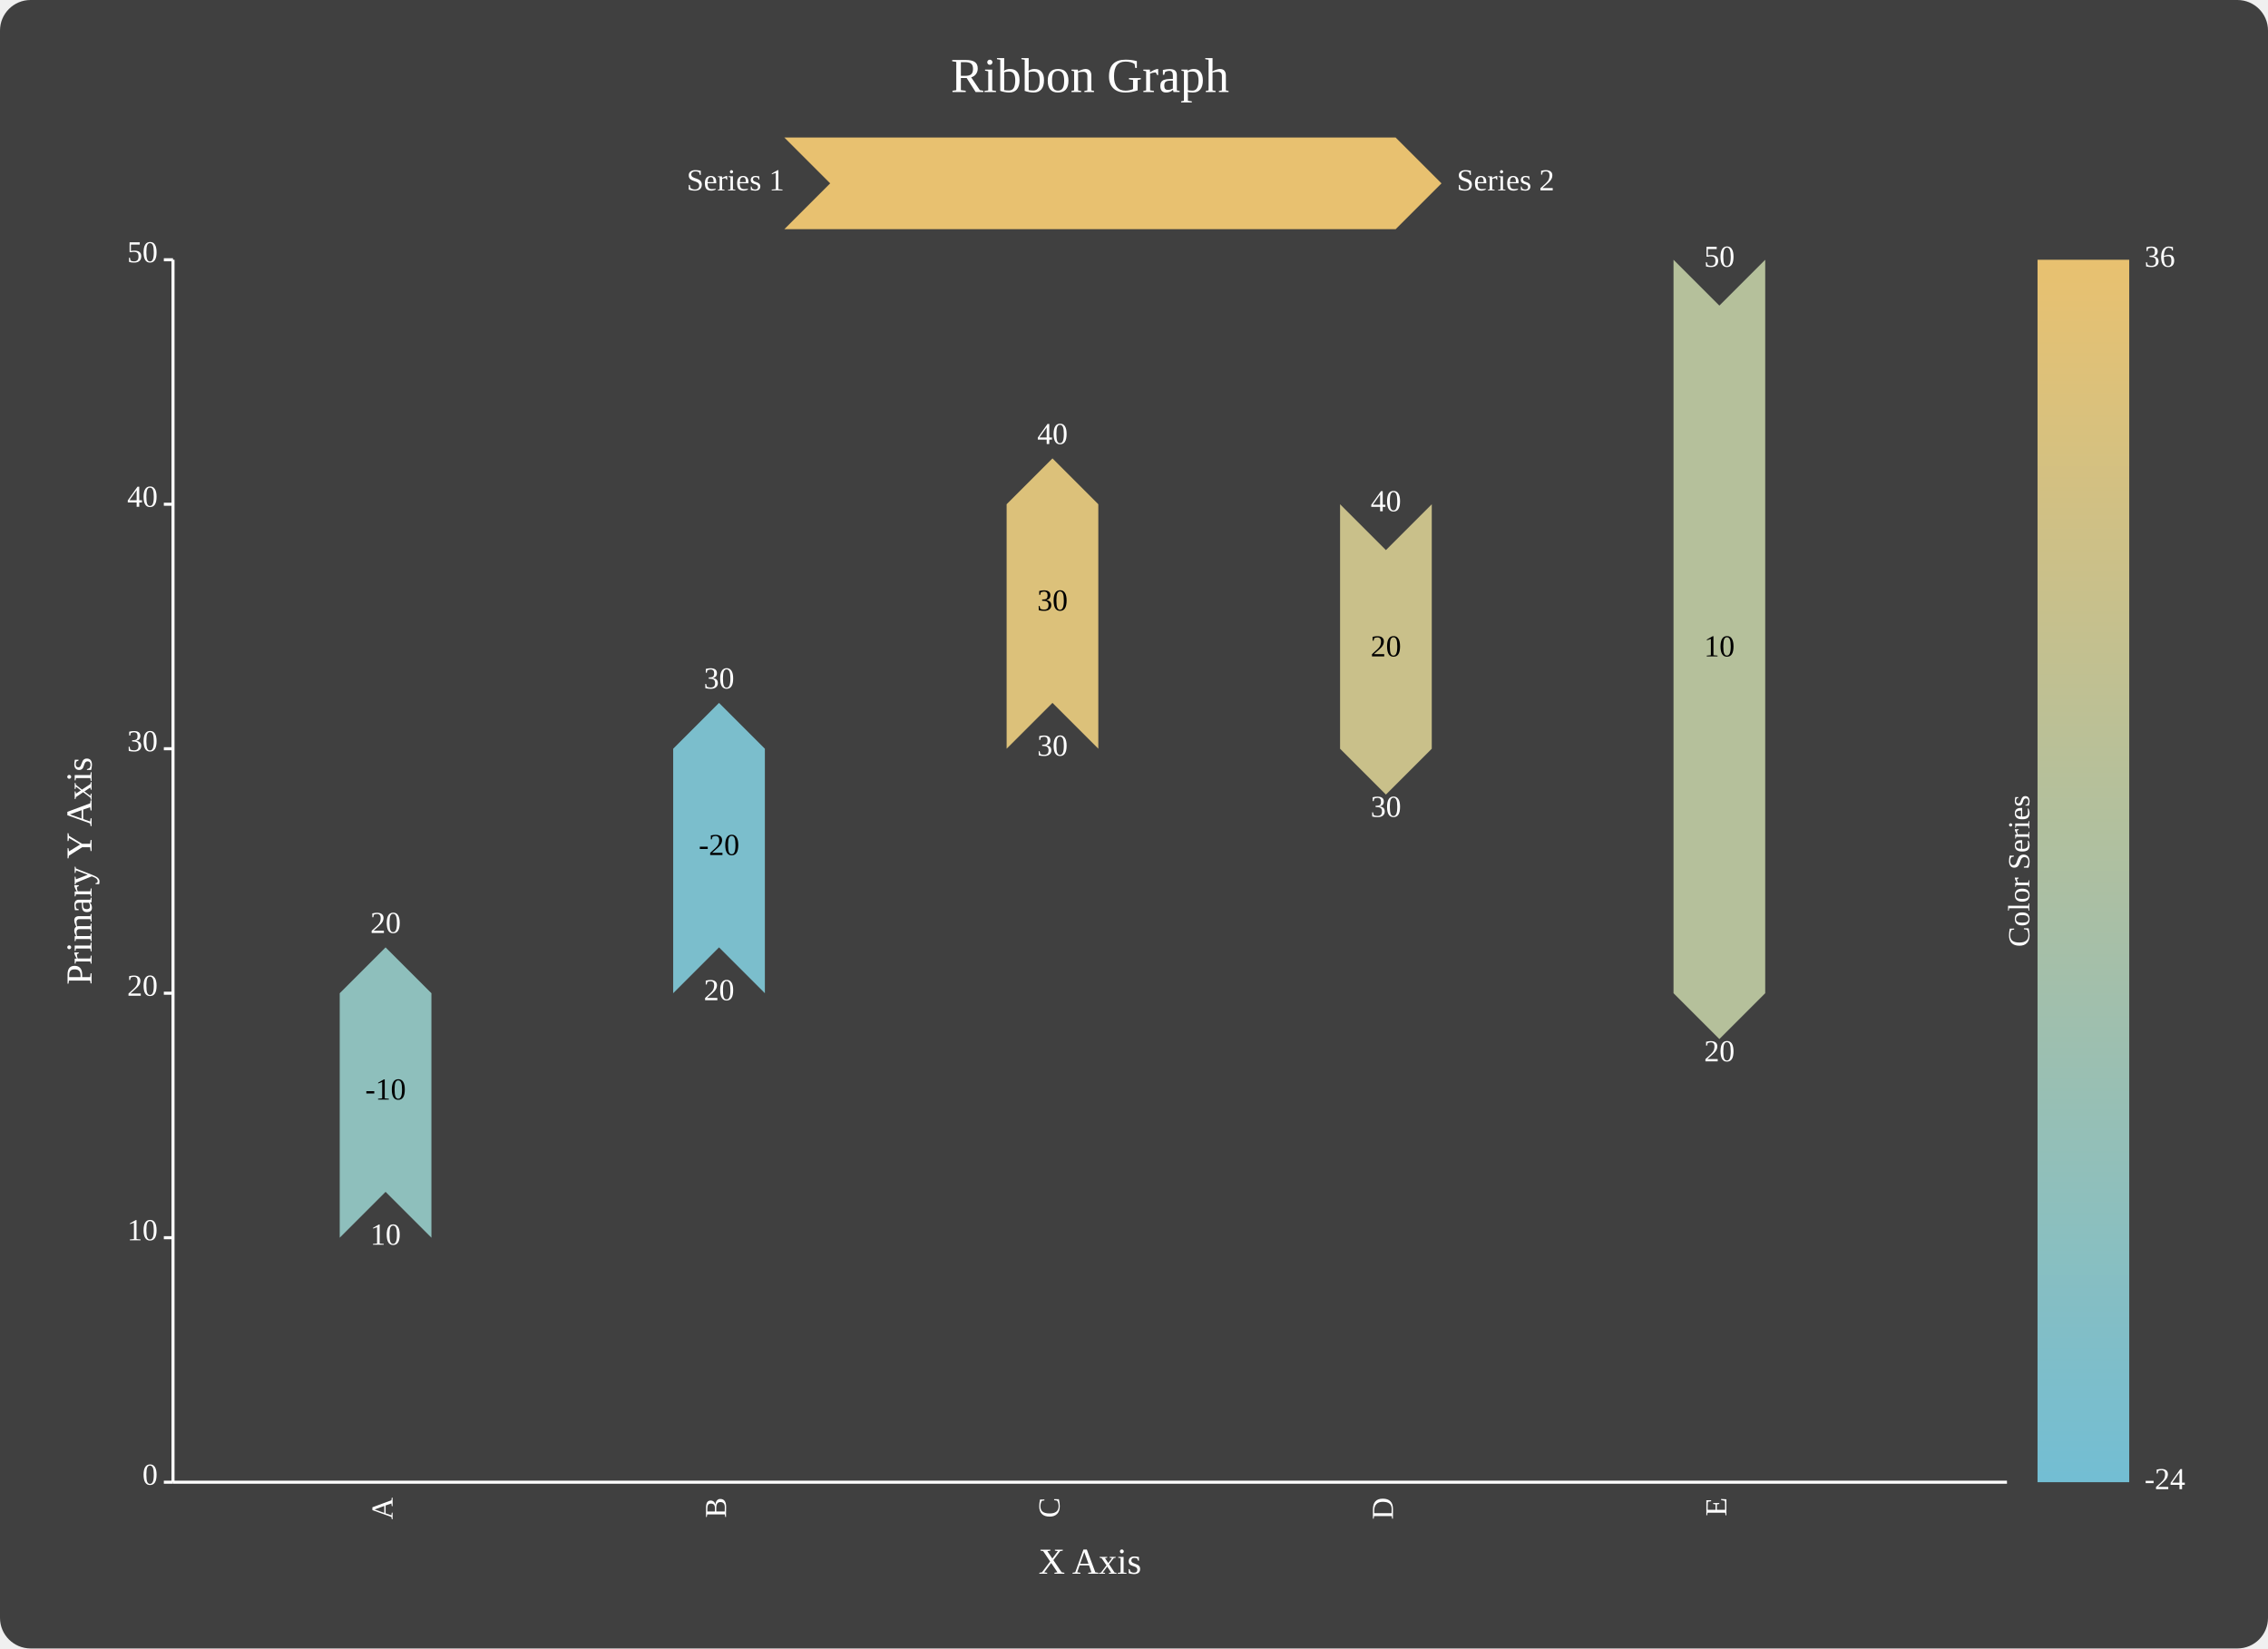
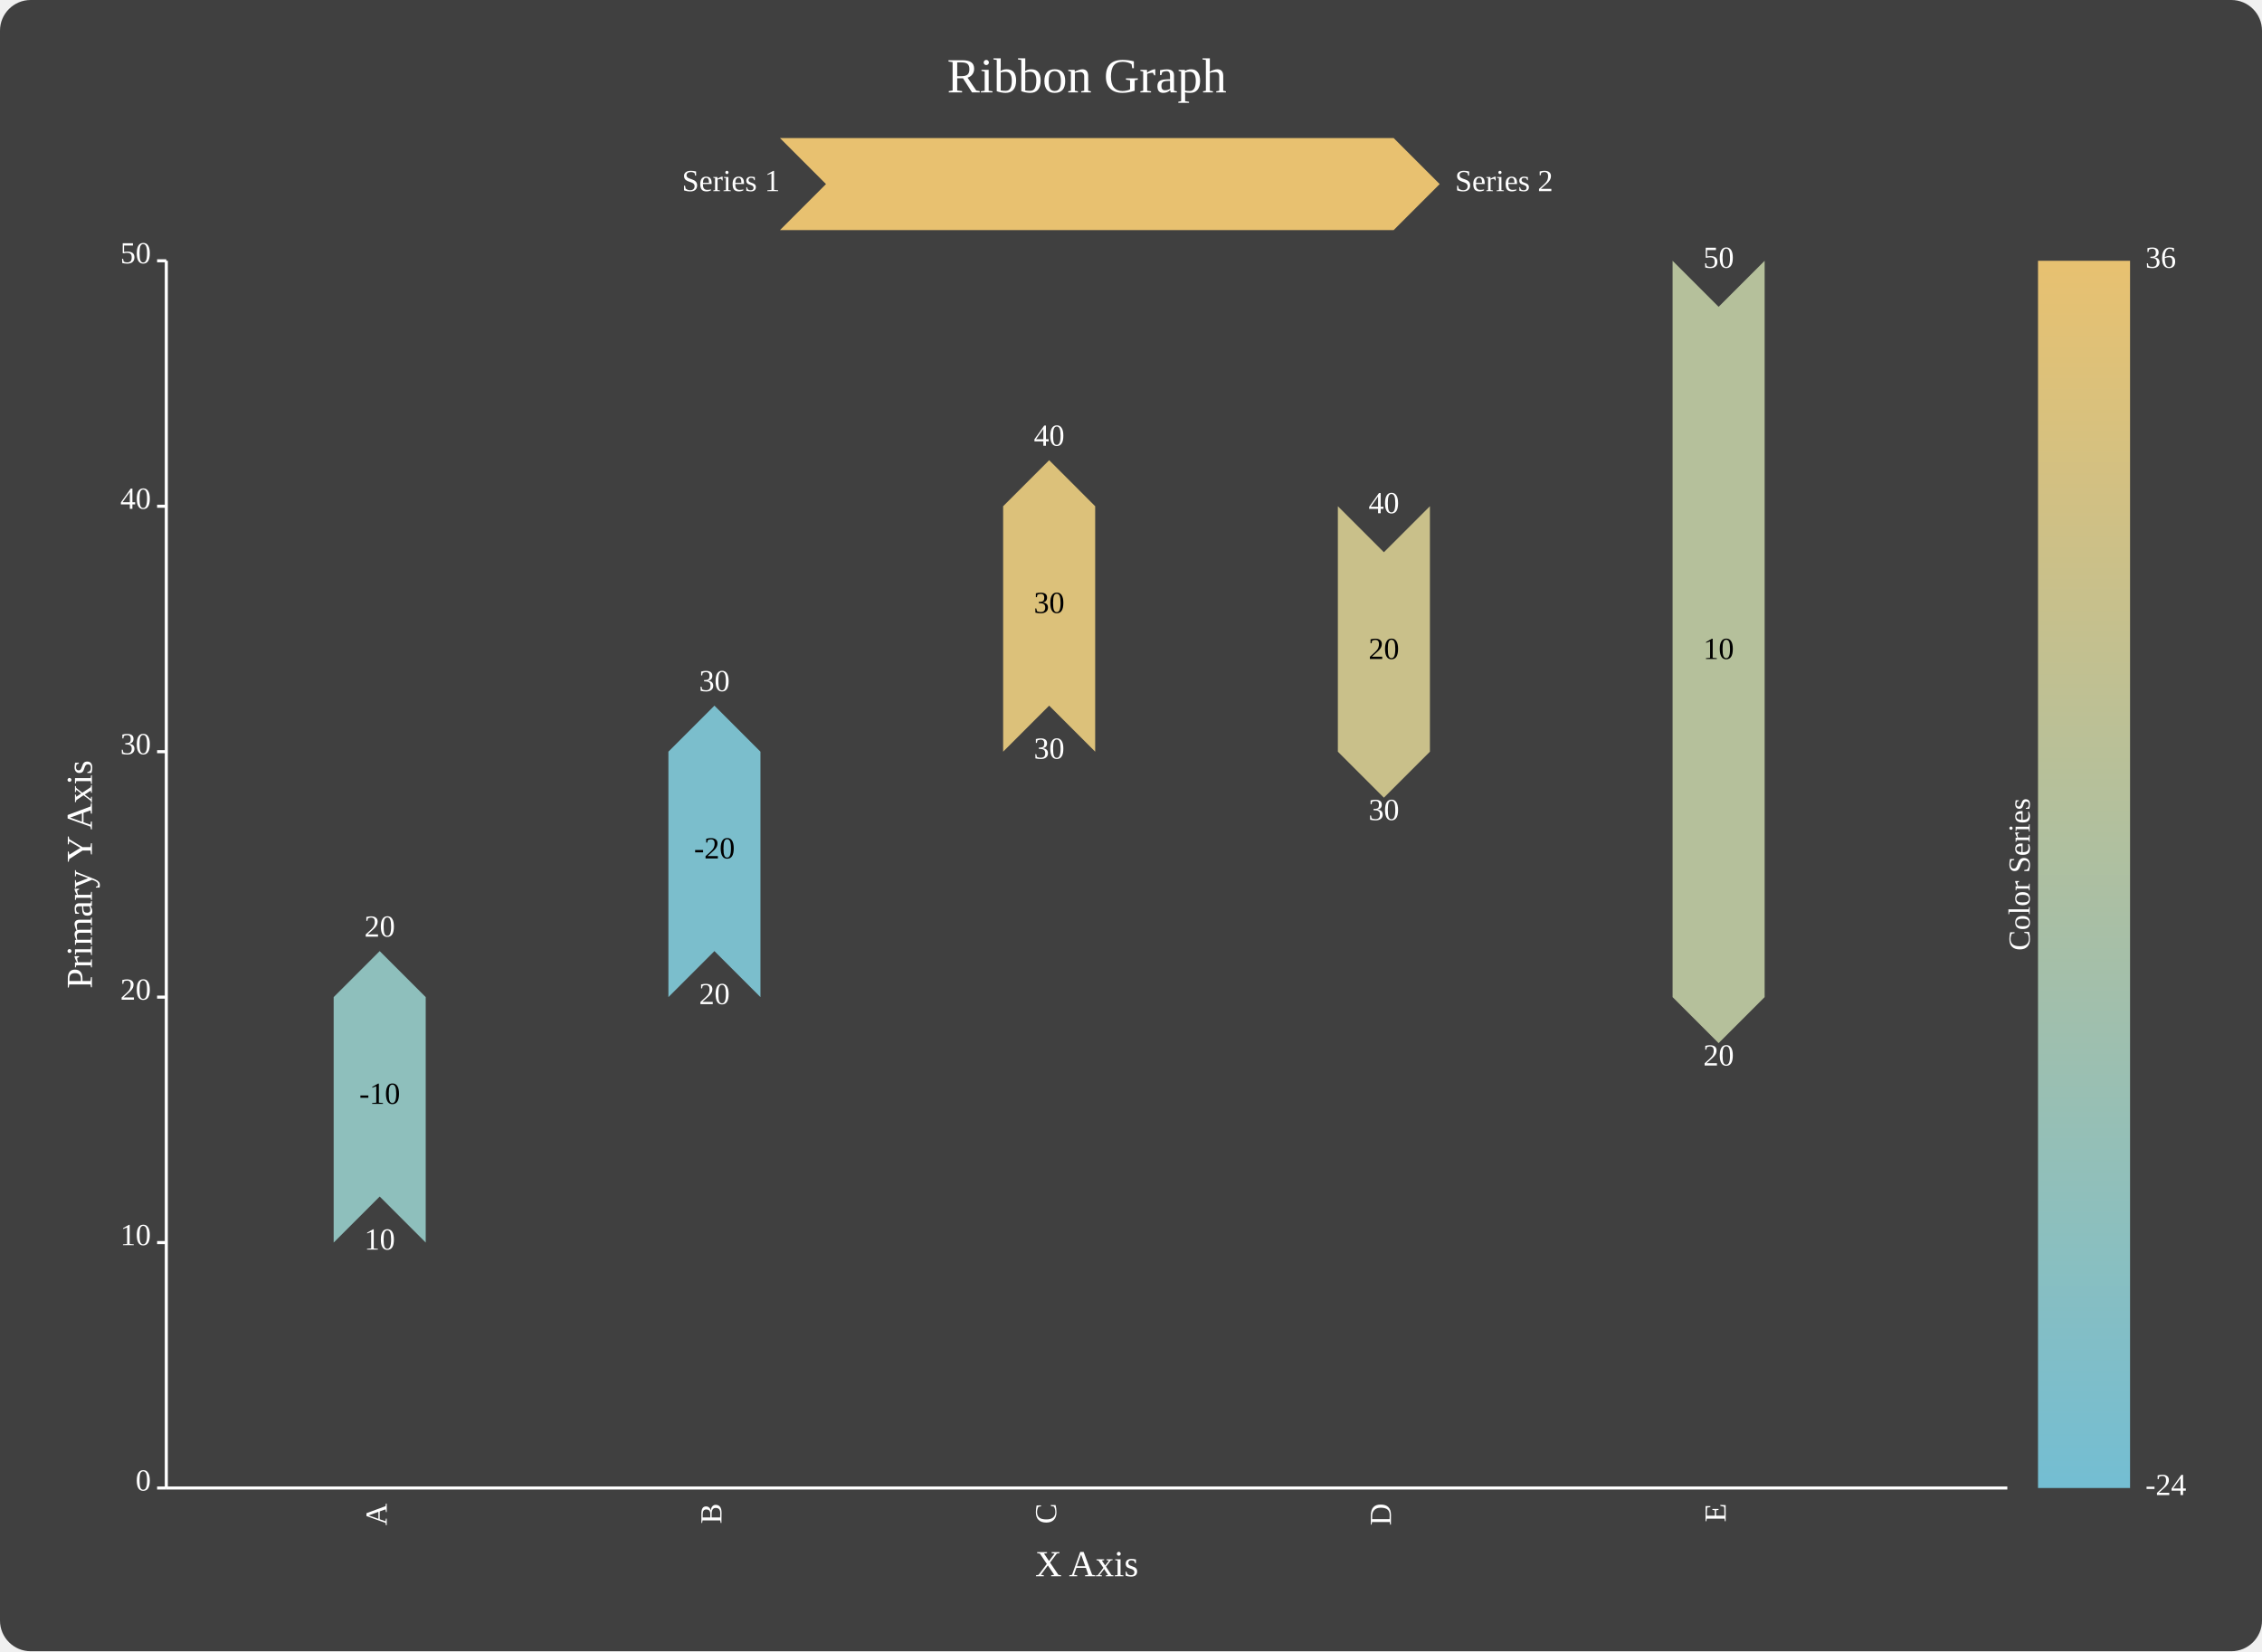
- <svg xmlns="http://www.w3.org/2000/svg" width="742.0" height="539.4" viewBox="-56.6 -85.0 742.0 539.4">
+ <svg xmlns="http://www.w3.org/2000/svg" width="737.2" height="538.2" viewBox="-54.2 -85.0 737.2 538.2">
  <defs>
    <linearGradient id="legend_grad" x1="0%" y1="0%" x2="0%" y2="100%">
      <stop offset="0.0%" style="stop-color:#e8c170" />
      <stop offset="100.0%" style="stop-color:#73bed3" />
    </linearGradient>
  </defs>
-   <rect x="-56.6" y="-85.0" width="742.0" height="539.4" rx="10" ry="10" fill="#404040" />
+   <rect x="-54.2" y="-85.0" width="737.2" height="538.2" rx="10" ry="10" fill="#404040" />
  <path d="M200.0 -40 h200.0 l15.0 15.0 l-15.0 15.0 h-200.0 l15.0 -15.0" fill="#e8c170" />
  <text x="200.0" y="-25.0" font-size="10" fill="#ffffff" text-anchor="end" dominant-baseline="middle">Series 1</text>
  <text x="420.0" y="-25.0" font-size="10" fill="#ffffff" text-anchor="start" dominant-baseline="middle">Series 2</text>
  <rect x="610" y="0" width="30" height="400" fill="url(#legend_grad)" />
  <text x="605" y="200.0" font-size="10" fill="#ffffff" text-anchor="middle" dominant-baseline="middle" transform="rotate(-90 605 200.0)">Color Series</text>
  <text x="645" y="0" font-size="10" fill="#ffffff" text-anchor="start" dominant-baseline="middle">36</text>
  <text x="645" y="400" font-size="10" fill="#ffffff" text-anchor="start" dominant-baseline="middle">-24</text>
  <path d="M54.545 240.0 v80.0 l15.0 -15.0 l15.0 15.0 v-80.0 l-15.0 -15.0" fill="#8ebfbc" />
  <text x="69.545" y="320.0" font-size="10" fill="#ffffff" text-anchor="middle" dominant-baseline="middle">10</text>
  <text x="69.545" y="218.0" font-size="10" fill="#ffffff" text-anchor="middle" dominant-baseline="middle">20</text>
  <text x="69.545" y="272.5" font-size="10" fill="#000000" text-anchor="middle" dominant-baseline="middle">-10</text>
  <path d="M163.636 160.0 v80.0 l15.0 -15.0 l15.0 15.0 v-80.0 l-15.0 -15.0" fill="#7bbecc" />
  <text x="178.636" y="240.0" font-size="10" fill="#ffffff" text-anchor="middle" dominant-baseline="middle">20</text>
  <text x="178.636" y="138.0" font-size="10" fill="#ffffff" text-anchor="middle" dominant-baseline="middle">30</text>
  <text x="178.636" y="192.5" font-size="10" fill="#000000" text-anchor="middle" dominant-baseline="middle">-20</text>
  <path d="M272.727 80.0 v80.0 l15.0 -15.0 l15.0 15.0 v-80.0 l-15.0 -15.0" fill="#dcc17a" />
  <text x="287.727" y="160.0" font-size="10" fill="#ffffff" text-anchor="middle" dominant-baseline="middle">30</text>
  <text x="287.727" y="58.0" font-size="10" fill="#ffffff" text-anchor="middle" dominant-baseline="middle">40</text>
  <text x="287.727" y="112.5" font-size="10" fill="#000000" text-anchor="middle" dominant-baseline="middle">30</text>
  <path d="M381.818 80.0 v80.0 l15.0 15.0 l15.0 -15.0 v-80.0 l-15.0 15.0" fill="#c9c08a" />
  <text x="396.818" y="80.0" font-size="10" fill="#ffffff" text-anchor="middle" dominant-baseline="middle">40</text>
  <text x="396.818" y="180.0" font-size="10" fill="#ffffff" text-anchor="middle" dominant-baseline="middle">30</text>
  <text x="396.818" y="127.5" font-size="10" fill="#000000" text-anchor="middle" dominant-baseline="middle">20</text>
  <path d="M490.909 0.0 v240.0 l15.0 15.0 l15.0 -15.0 v-240.0 l-15.0 15.0" fill="#b5c09b" />
  <text x="505.909" y="0.0" font-size="10" fill="#ffffff" text-anchor="middle" dominant-baseline="middle">50</text>
  <text x="505.909" y="260.0" font-size="10" fill="#ffffff" text-anchor="middle" dominant-baseline="middle">20</text>
  <text x="505.909" y="127.5" font-size="10" fill="#000000" text-anchor="middle" dominant-baseline="middle">10</text>
  <line x1="0" y1="0" x2="0" y2="400" stroke="#ffffff" stroke-width="1" />
  <line x1="0" y1="400" x2="600" y2="400" stroke="#ffffff" stroke-width="1" />
  <text x="69.545" y="405" font-size="10" fill="#ffffff" text-anchor="end" dominant-baseline="middle" transform="rotate(-90 69.54545 405)">A</text>
  <text x="178.636" y="405" font-size="10" fill="#ffffff" text-anchor="end" dominant-baseline="middle" transform="rotate(-90 178.6364 405)">B</text>
  <text x="287.727" y="405" font-size="10" fill="#ffffff" text-anchor="end" dominant-baseline="middle" transform="rotate(-90 287.7273 405)">C</text>
  <text x="396.818" y="405" font-size="10" fill="#ffffff" text-anchor="end" dominant-baseline="middle" transform="rotate(-90 396.8182 405)">D</text>
  <text x="505.909" y="405" font-size="10" fill="#ffffff" text-anchor="end" dominant-baseline="middle" transform="rotate(-90 505.9091 405)">E</text>
  <text x="-5" y="403.0" font-size="10" fill="#ffffff" text-anchor="end" dominant-baseline="text-bottom">0</text>
  <line x1="0" y1="400.0" x2="-3" y2="400.0" stroke="#ffffff" stroke-width="1" />
  <text x="-5" y="323.0" font-size="10" fill="#ffffff" text-anchor="end" dominant-baseline="text-bottom">10</text>
  <line x1="0" y1="320.0" x2="-3" y2="320.0" stroke="#ffffff" stroke-width="1" />
  <text x="-5" y="243.0" font-size="10" fill="#ffffff" text-anchor="end" dominant-baseline="text-bottom">20</text>
  <line x1="0" y1="240.0" x2="-3" y2="240.0" stroke="#ffffff" stroke-width="1" />
  <text x="-5" y="163.0" font-size="10" fill="#ffffff" text-anchor="end" dominant-baseline="text-bottom">30</text>
  <line x1="0" y1="160.0" x2="-3" y2="160.0" stroke="#ffffff" stroke-width="1" />
  <text x="-5" y="83.0" font-size="10" fill="#ffffff" text-anchor="end" dominant-baseline="text-bottom">40</text>
  <line x1="0" y1="80.0" x2="-3" y2="80.0" stroke="#ffffff" stroke-width="1" />
  <text x="-5" y="3.0" font-size="10" fill="#ffffff" text-anchor="end" dominant-baseline="text-bottom">50</text>
  <line x1="0" y1="0.0" x2="-3" y2="0.0" stroke="#ffffff" stroke-width="1" />
-   <text x="300.0" y="427.2" font-size="12" fill="#ffffff" text-anchor="middle" dominant-baseline="middle">X Axis</text>
-   <text x="-29.4" y="200.0" font-size="12" fill="#ffffff" text-anchor="middle" dominant-baseline="middle" transform="rotate(-90 -29.4 200.0)">Primary Y Axis</text>
+   <text x="300.0" y="426.0" font-size="12" fill="#ffffff" text-anchor="middle" dominant-baseline="middle">X Axis</text>
+   <text x="-27.0" y="200.0" font-size="12" fill="#ffffff" text-anchor="middle" dominant-baseline="middle" transform="rotate(-90 -27.0 200.0)">Primary Y Axis</text>
  <text x="300.0" y="-65.0" font-size="16" fill="#ffffff" text-anchor="middle" dominant-baseline="text-top">Ribbon Graph</text>
</svg>
